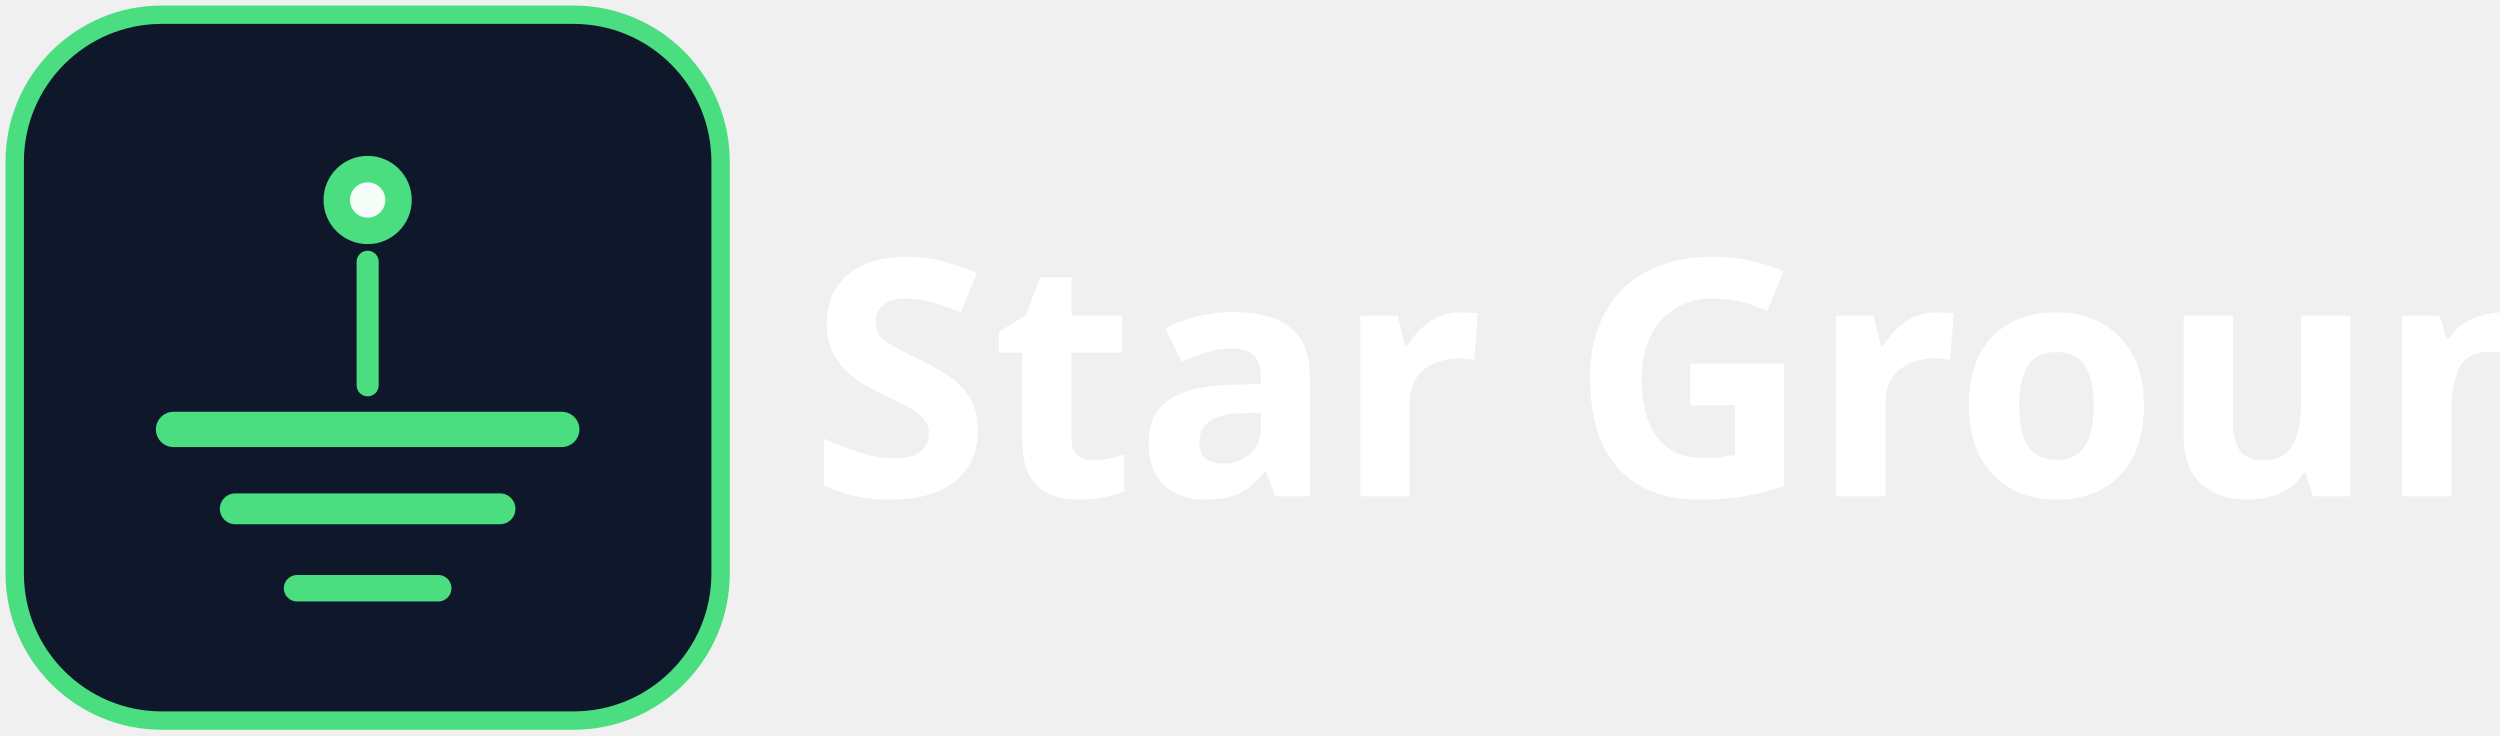
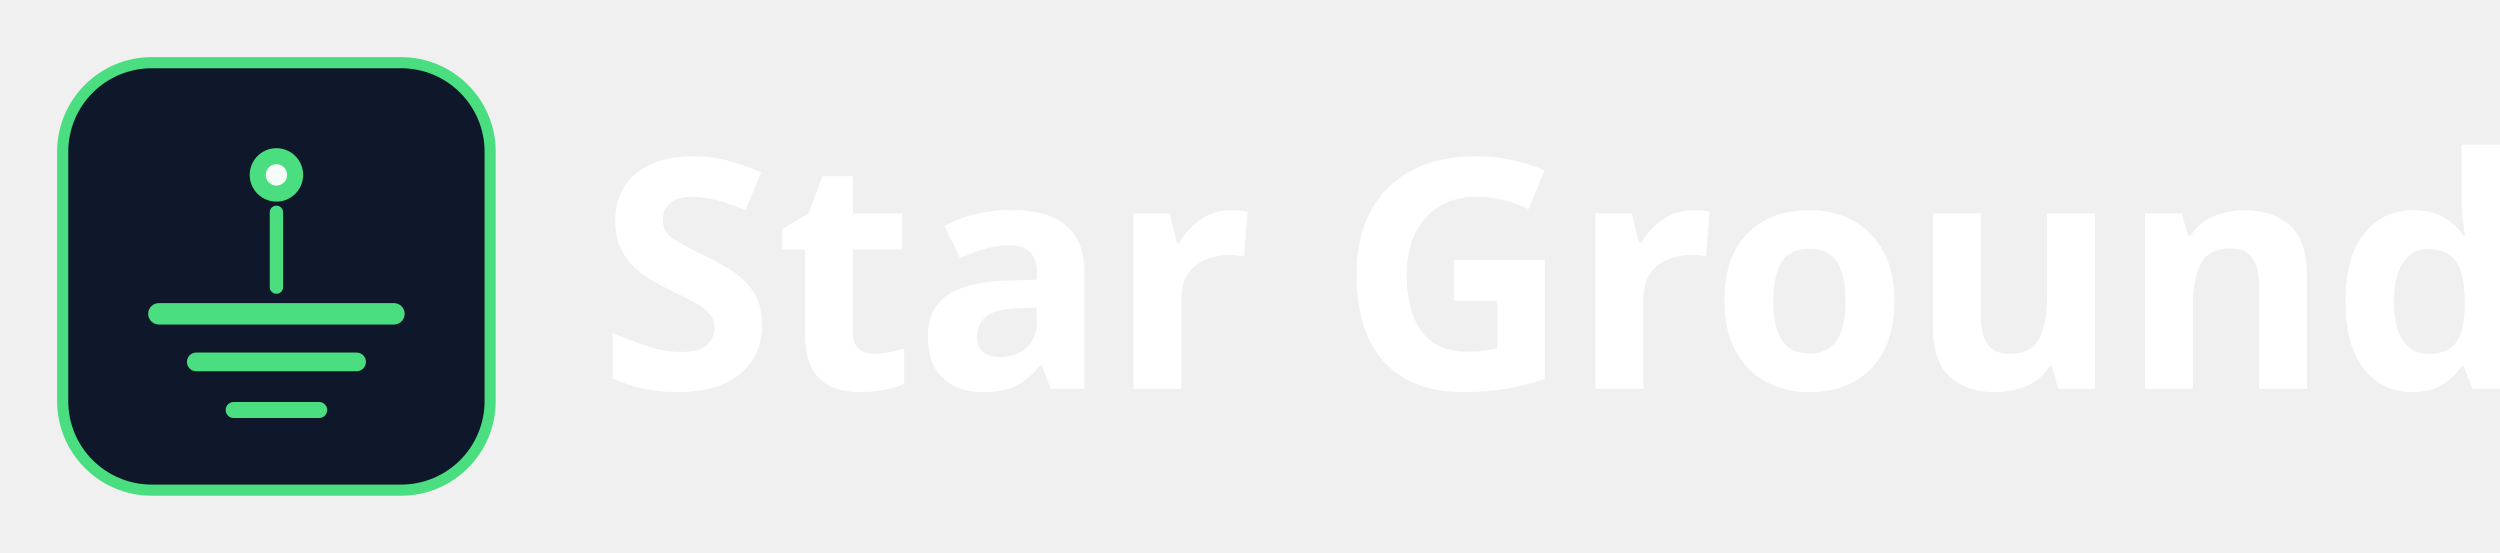
- <svg xmlns="http://www.w3.org/2000/svg" viewBox="0 0 680 200" width="680" height="200">
+ <svg xmlns="http://www.w3.org/2000/svg" viewBox="0 0 700.25 154.85" width="700.25" height="154.85">
  <defs>
    <style>
      .wordmark {
-         font: bold 90px "Oxanium";
+         font: bold 90px "Space Grotesk";
        fill: #ffffff;
      }
    </style>
  </defs>
-   <rect x="4" y="4" width="192" height="192" rx="40" fill="#0f172a" stroke="#4ade80" stroke-width="5" />
-   <g transform="translate(100 100) scale(1.2) translate(-100 -100)">
-     <circle cx="100" cy="62" r="14" fill="#0f172a" />
-     <circle cx="100" cy="62" r="10" fill="#4ade80" />
-     <circle cx="100" cy="62" r="4" fill="#ffffff" opacity="0.95" />
-     <line x1="100" y1="76" x2="100" y2="104" stroke="#4ade80" stroke-width="5" stroke-linecap="round" />
-     <line x1="56" y1="114" x2="144" y2="114" stroke="#4ade80" stroke-width="8" stroke-linecap="round" />
-     <line x1="70" y1="132" x2="130" y2="132" stroke="#4ade80" stroke-width="7" stroke-linecap="round" />
-     <line x1="84" y1="150" x2="116" y2="150" stroke="#4ade80" stroke-width="6" stroke-linecap="round" />
+   <g transform="translate(77.425 77.425) scale(0.6236041) translate(-100 -100)">
+     <rect x="4" y="4" width="192" height="192" rx="40" fill="#0f172a" stroke="#4ade80" stroke-width="5" />
+     <g transform="translate(100 100) scale(1.2) translate(-100 -100)">
+       <circle cx="100" cy="62" r="14" fill="#0f172a" />
+       <circle cx="100" cy="62" r="10" fill="#4ade80" />
+       <circle cx="100" cy="62" r="4" fill="#ffffff" opacity="0.95" />
+       <line x1="100" y1="76" x2="100" y2="104" stroke="#4ade80" stroke-width="5" stroke-linecap="round" />
+       <line x1="56" y1="114" x2="144" y2="114" stroke="#4ade80" stroke-width="8" stroke-linecap="round" />
+       <line x1="70" y1="132" x2="130" y2="132" stroke="#4ade80" stroke-width="7" stroke-linecap="round" />
+       <line x1="84" y1="150" x2="116" y2="150" stroke="#4ade80" stroke-width="6" stroke-linecap="round" />
+     </g>
  </g>
-   <text x="220" y="135" class="wordmark">Star Ground</text>
+   <text x="167.47" y="108.925" class="wordmark">Star Ground</text>
</svg>
